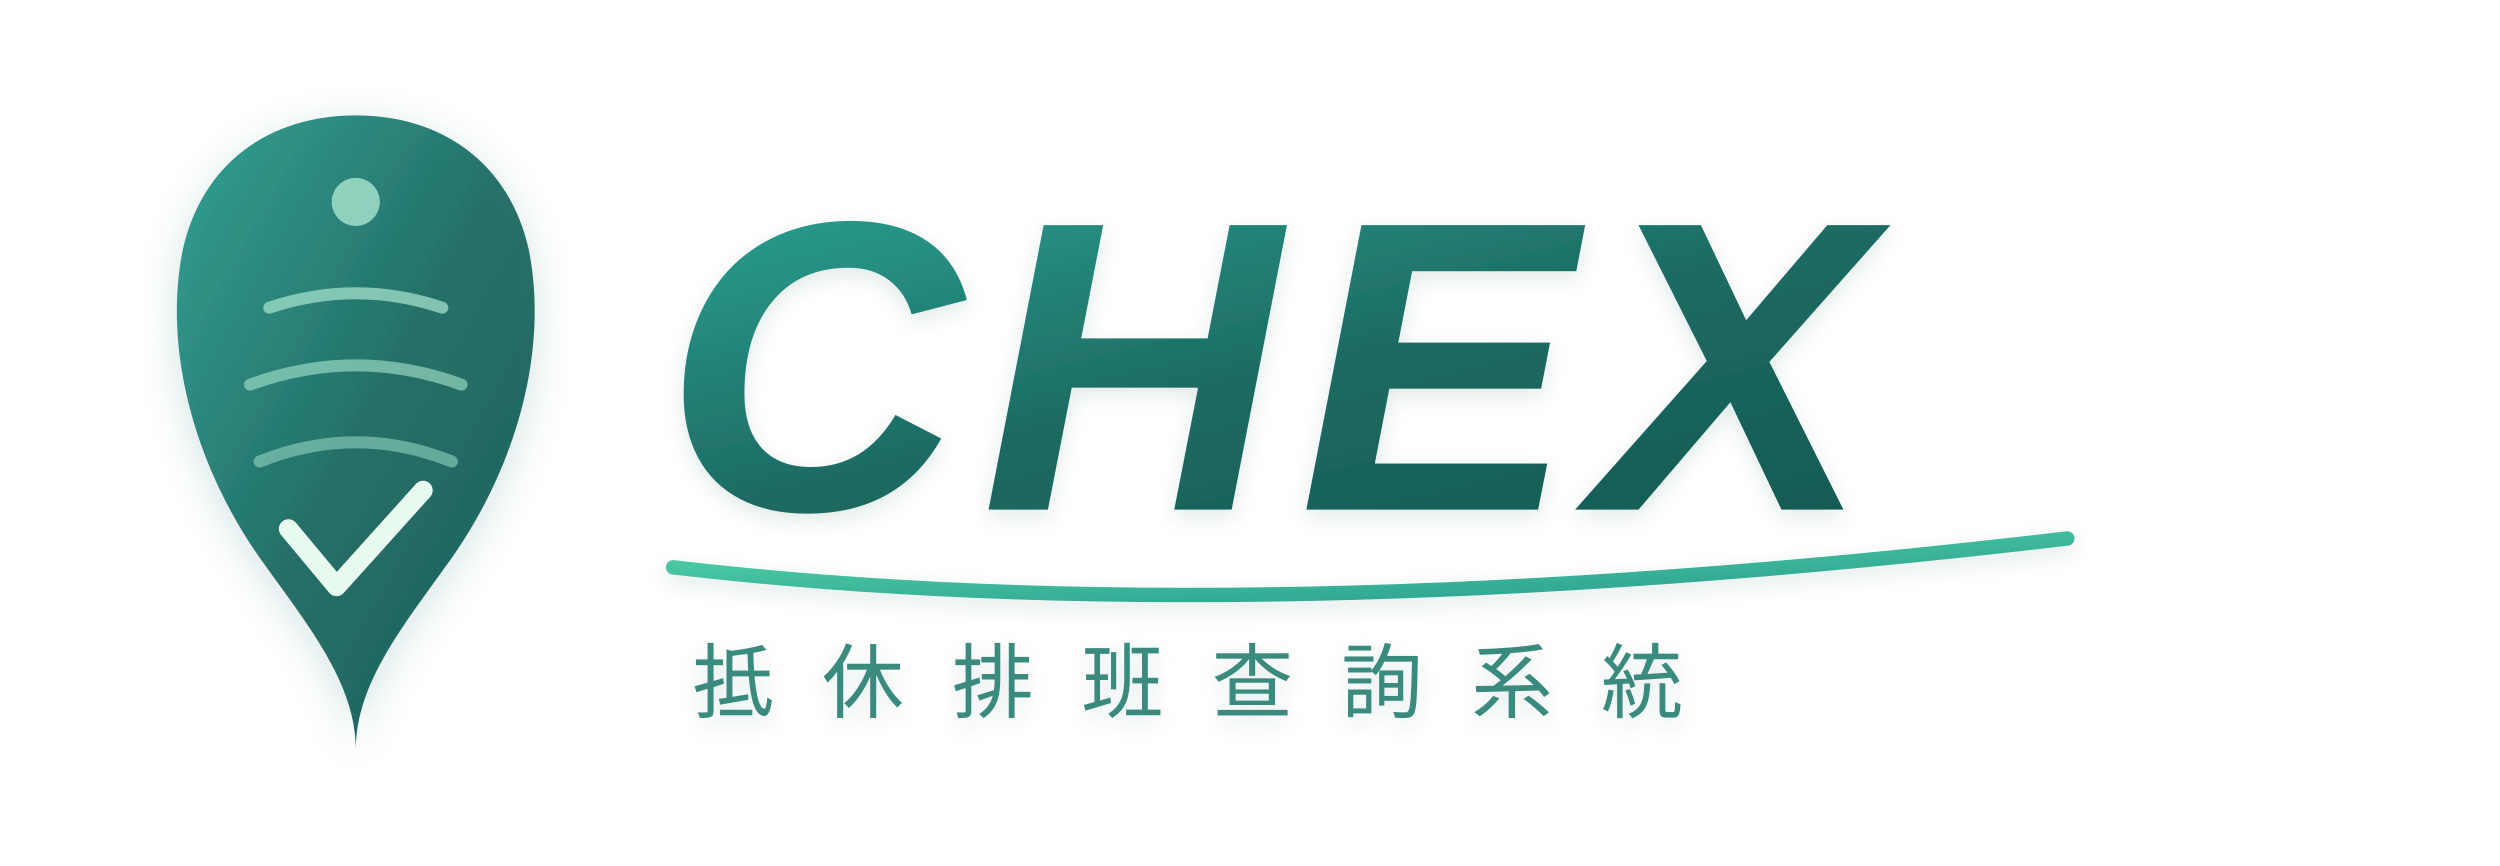
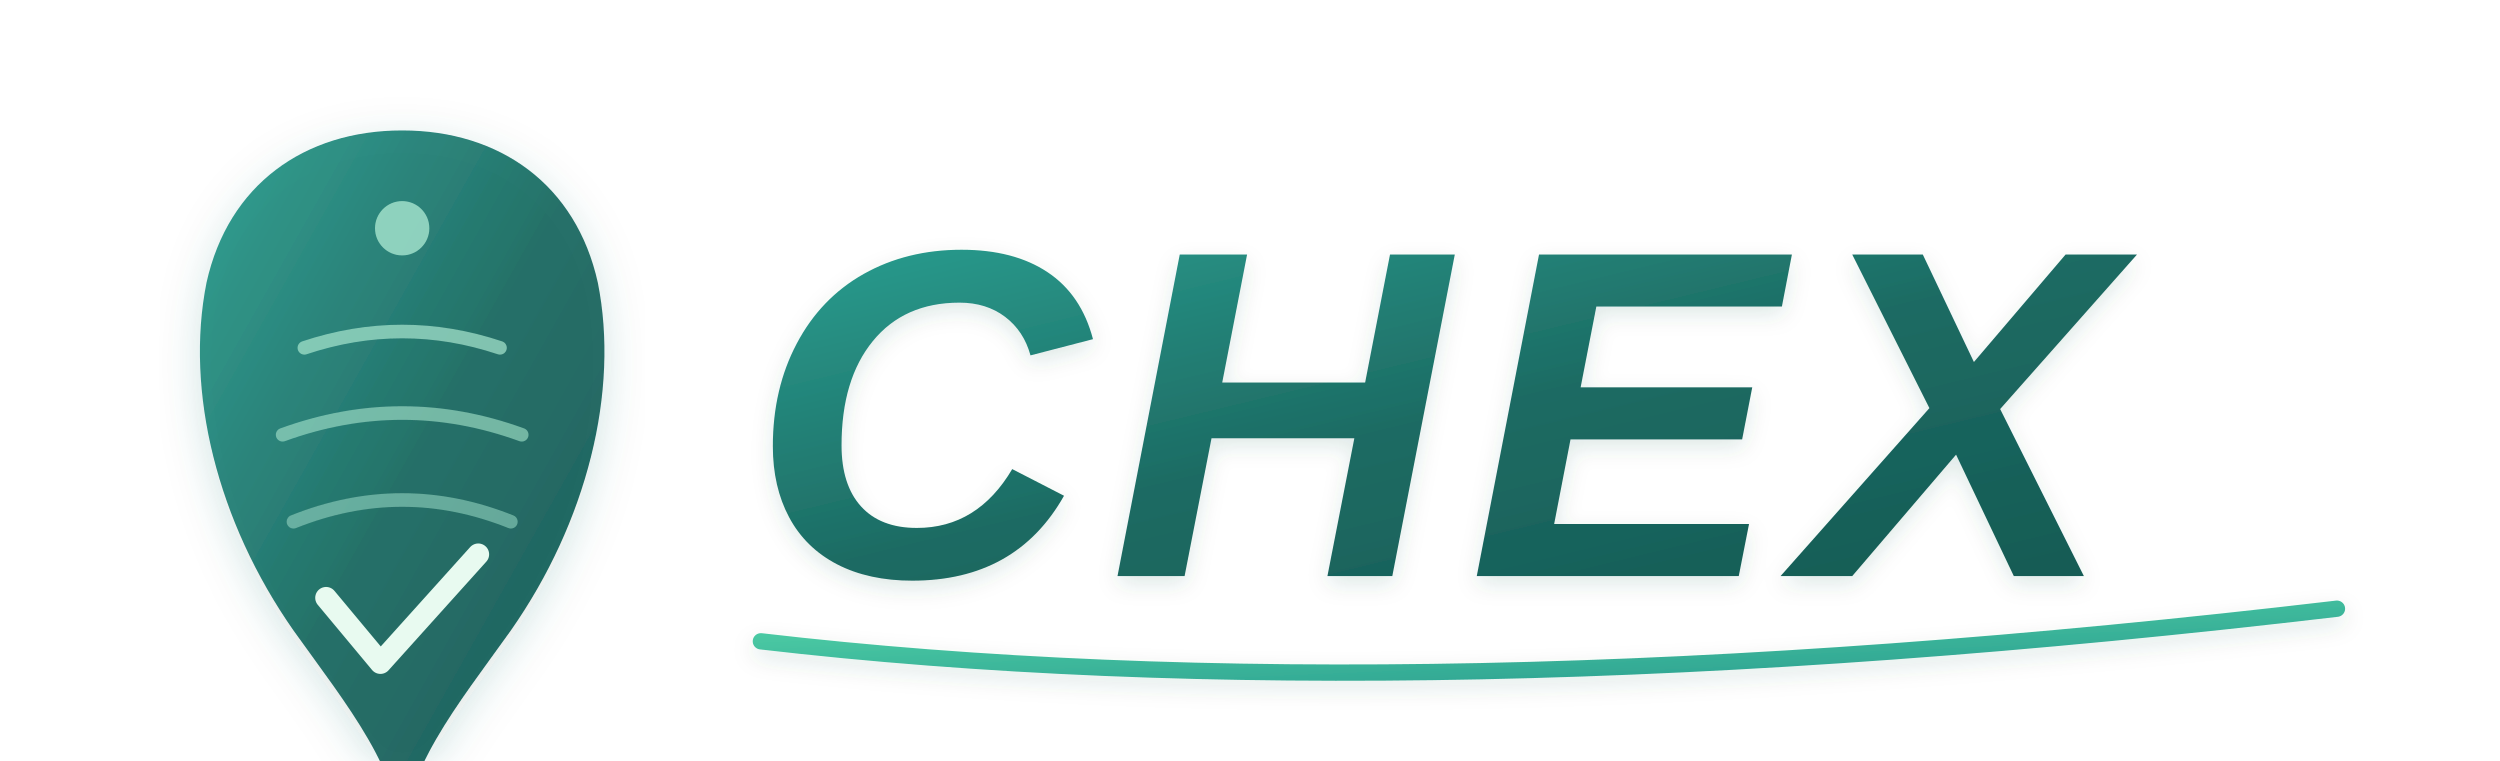
- <svg xmlns="http://www.w3.org/2000/svg" viewBox="0 0 520 180" width="520" height="180">
+ <svg xmlns="http://www.w3.org/2000/svg" viewBox="0 0 460 140" width="460" height="140">
  <defs>
    <linearGradient id="greenGrad" x1="0%" y1="0%" x2="100%" y2="100%">
      <stop offset="0%" style="stop-color:#2a9d8f" />
      <stop offset="50%" style="stop-color:#1d6b63" />
      <stop offset="100%" style="stop-color:#145a53" />
    </linearGradient>
    <linearGradient id="greenLight" x1="0%" y1="0%" x2="0%" y2="100%">
      <stop offset="0%" style="stop-color:#3cc0ad" />
      <stop offset="100%" style="stop-color:#1d6b63" />
    </linearGradient>
    <linearGradient id="leafGrad" x1="0%" y1="0%" x2="100%" y2="100%">
      <stop offset="0%" style="stop-color:#52d4a8" />
      <stop offset="100%" style="stop-color:#2a9d8f" />
    </linearGradient>
    <filter id="glow">
      <feDropShadow dx="0" dy="2" stdDeviation="4" flood-color="#1d6b6330" />
    </filter>
    <filter id="textShadow">
      <feDropShadow dx="0" dy="1.5" stdDeviation="2" flood-color="#14504820" />
    </filter>
  </defs>
  <g transform="translate(20, 16)" filter="url(#glow)">
    <path d="M54,8 C72,8 86,18 90,36 C94,56 88,80 74,100              C64,114 54,126 54,140              C54,126 44,114 34,100              C20,80 14,56 18,36              C22,18 36,8 54,8 Z" fill="url(#greenGrad)" opacity="0.95" />
    <path d="M36,48 Q54,42 72,48" fill="none" stroke="#a8e6cf" stroke-width="2.5" stroke-linecap="round" opacity="0.7" />
    <path d="M32,64 Q54,56 76,64" fill="none" stroke="#a8e6cf" stroke-width="2.5" stroke-linecap="round" opacity="0.6" />
    <path d="M34,80 Q54,72 74,80" fill="none" stroke="#a8e6cf" stroke-width="2.5" stroke-linecap="round" opacity="0.5" />
    <polyline points="40,94 50,106 68,86" fill="none" stroke="#e8faf0" stroke-width="4" stroke-linecap="round" stroke-linejoin="round" />
    <circle cx="54" cy="26" r="5" fill="#a8e6cf" opacity="0.8" />
  </g>
  <g filter="url(#textShadow)">
    <text x="138" y="106" font-family="'Segoe UI', 'Noto Sans TC', 'Helvetica Neue', Arial, sans-serif" font-size="86" font-weight="700" font-style="italic" letter-spacing="4" fill="url(#greenGrad)">
      CHEX
    </text>
    <path d="M140,118 Q260,132 430,112" fill="none" stroke="url(#leafGrad)" stroke-width="3" stroke-linecap="round" />
-     <text x="144" y="148" font-family="'Segoe UI', 'Noto Sans TC', 'Microsoft JhengHei', sans-serif" font-size="17" font-weight="500" letter-spacing="10" fill="#3a8a7e">
-       抵休排班查詢系統
-     </text>
  </g>
</svg>
